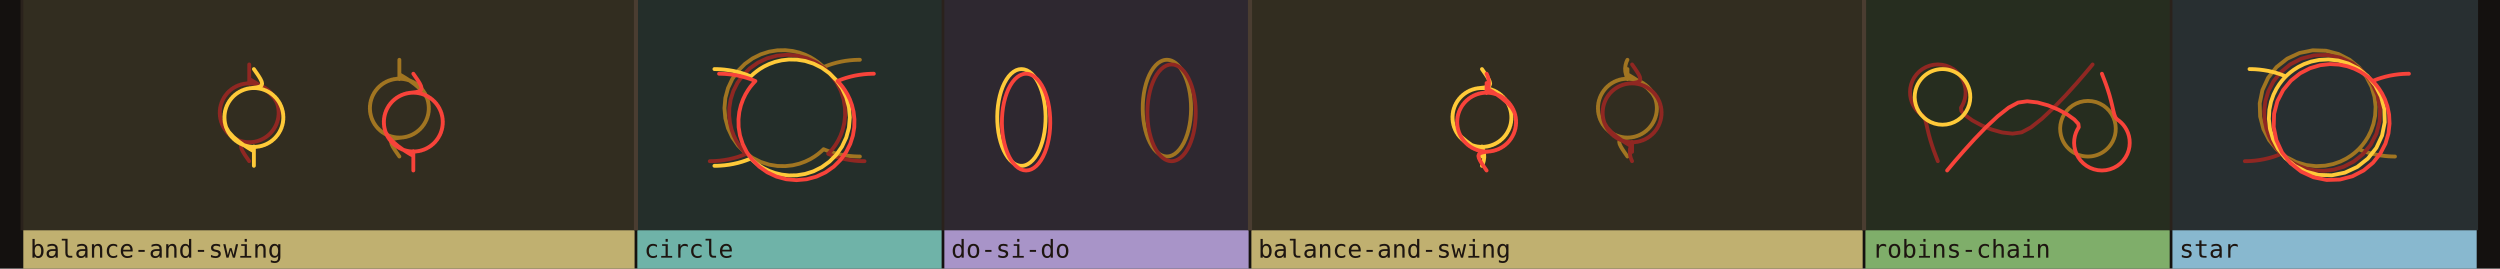
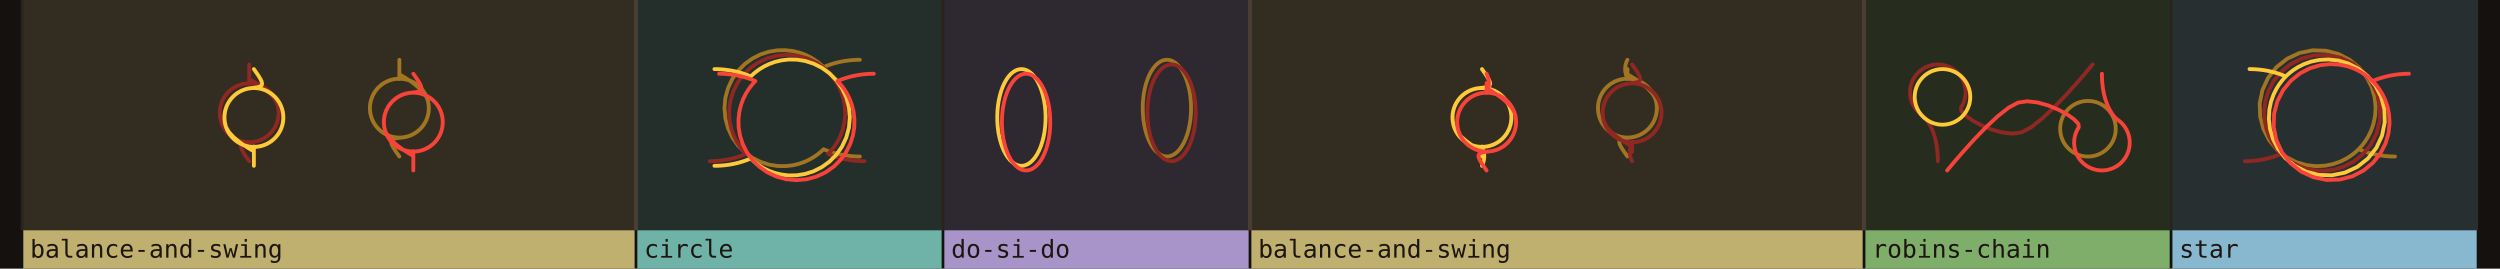
<svg xmlns="http://www.w3.org/2000/svg" viewBox="0 0 912 98" width="912" height="98" role="img">
  <rect width="912" height="98" fill="#14110f" />
  <svg x="8" y="0" width="224" height="84" viewBox="0 0 224 84">
    <rect width="224" height="84" fill="#c0b070" fill-opacity="0.18" />
    <path d="M137.69 21.81L137.69 22.12L137.69 22.92L137.69 24.01L137.69 25.22L137.69 26.33L137.69 27.19L137.69 27.91L137.69 28.48L137.69 28.81L137.69 28.87L137.69 28.87L137.69 28.87L137.69 28.87L137.69 28.84L137.69 28.52L137.69 27.95L137.69 27.25L137.69 26.48L137.69 25.8L137.69 25.33L137.69 25.2L137.69 25.2L137.69 25.2L137.69 25.2L137.69 25.2L137.69 25.2L137.69 25.2L137.69 25.2L137.69 25.5L137.69 26.15L137.69 26.81L137.69 27.1L137.96 27.26L138.7 27.69L139.88 28.4L141.42 29.4L143.24 30.72L145.15 32.34L146.83 34.16L147.86 35.93L148.3 37.66L148.45 39.64L148.23 41.65L147.64 43.58L146.69 45.36L145.43 46.94L143.89 48.25L142.14 49.26L140.23 49.92L138.23 50.21L136.21 50.12L134.25 49.66L132.4 48.84L130.74 47.68L129.33 46.24L128.21 44.56L127.42 42.7L126.99 40.73L126.94 38.71L127.27 36.71L127.97 34.82L129.01 33.08L130.35 31.57L131.95 30.34L133.75 29.43L135.7 28.87L137.71 28.69L139.72 28.88L141.66 29.44L143.46 30.36L145.05 31.6L146.39 33.12L147.42 34.85L148.11 36.75L148.43 38.75L148.38 40.77L147.94 42.74L147.15 44.6L146.02 46.28L144.6 47.71L142.94 48.86L141.09 49.67L139.12 50.13L137.1 50.21L135.1 49.91L133.19 49.24L131.44 48.23L129.91 46.91L128.66 45.33L127.72 43.54L127.13 41.6L126.92 39.6L127.08 37.58L127.62 35.63L128.51 33.82L129.72 32.2L131.22 30.84L132.94 29.79L134.83 29.07L136.82 28.72L138.84 28.75L140.82 29.15L142.69 29.92L144.38 31.02L145.84 32.42L147.01 34.06L147.85 35.9L148.34 37.86L148.45 39.88L148.18 41.88L147.54 43.8L146.55 45.56L145.26 47.11L143.69 48.39L141.92 49.36L140.06 49.96L138.3 50.21L136.76 50.4L135.6 50.69L134.91 51.13L134.69 51.76L134.86 52.58L135.32 53.55L135.95 54.57L136.6 55.54L137.17 56.36L137.55 56.9L137.69 57.1" fill="none" stroke="#a17521" stroke-width="1.4" stroke-linecap="round" stroke-linejoin="round" />
    <path d="M82.92 23.51L82.92 23.82L82.92 24.61L82.92 25.71L82.92 26.91L82.92 28.03L82.92 28.89L82.92 29.61L82.92 30.17L82.92 30.51L82.92 30.56L82.92 30.56L82.92 30.56L82.92 30.56L82.92 30.53L82.92 30.22L82.92 29.65L82.92 28.95L82.92 28.18L82.92 27.49L82.92 27.03L82.92 26.9L82.92 26.9L82.92 26.9L82.92 26.9L82.92 26.9L82.92 26.9L82.92 26.9L82.92 26.9L82.92 27.2L82.92 27.85L82.92 28.5L82.92 28.8L83.19 28.95L83.94 29.39L85.11 30.1L86.66 31.1L88.48 32.41L90.38 34.03L92.06 35.86L93.09 37.62L93.54 39.36L93.69 41.33L93.46 43.34L92.87 45.27L91.92 47.06L90.66 48.64L89.13 49.95L87.37 50.96L85.46 51.62L83.47 51.91L81.45 51.82L79.48 51.36L77.63 50.53L75.97 49.38L74.56 47.94L73.44 46.26L72.65 44.4L72.23 42.42L72.18 40.4L72.51 38.41L73.2 36.51L74.24 34.78L75.58 33.27L77.18 32.04L78.99 31.13L80.93 30.57L82.94 30.38L84.95 30.58L86.89 31.14L88.69 32.06L90.29 33.3L91.63 34.81L92.66 36.55L93.34 38.45L93.67 40.44L93.61 42.46L93.18 44.44L92.38 46.3L91.25 47.97L89.83 49.41L88.17 50.55L86.32 51.37L84.35 51.83L82.33 51.9L80.33 51.61L78.43 50.94L76.68 49.93L75.15 48.61L73.89 47.02L72.95 45.23L72.37 43.3L72.15 41.29L72.31 39.28L72.85 37.33L73.74 35.52L74.96 33.9L76.45 32.54L78.17 31.49L80.06 30.77L82.05 30.42L84.07 30.44L86.05 30.85L87.92 31.61L89.61 32.72L91.07 34.12L92.24 35.76L93.09 37.6L93.57 39.56L93.68 41.58L93.41 43.58L92.77 45.5L91.79 47.26L90.49 48.81L88.93 50.09L87.15 51.05L85.29 51.66L83.54 51.91L81.99 52.1L80.83 52.38L80.14 52.82L79.92 53.46L80.1 54.28L80.56 55.24L81.18 56.27L81.83 57.24L82.4 58.05L82.78 58.6L82.92 58.8" fill="none" stroke="#902722" stroke-width="1.4" stroke-linecap="round" stroke-linejoin="round" />
    <path d="M84.62 60.49L84.62 60.18L84.62 59.39L84.62 58.29L84.62 57.09L84.62 55.97L84.62 55.11L84.62 54.39L84.62 53.83L84.62 53.49L84.62 53.44L84.62 53.44L84.62 53.44L84.62 53.44L84.62 53.47L84.62 53.78L84.62 54.35L84.62 55.05L84.62 55.82L84.62 56.51L84.62 56.97L84.62 57.1L84.62 57.1L84.62 57.1L84.62 57.1L84.62 57.1L84.62 57.1L84.62 57.1L84.62 57.1L84.62 56.8L84.62 56.15L84.62 55.5L84.62 55.2L84.35 55.05L83.6 54.61L82.42 53.9L80.88 52.9L79.06 51.59L77.16 49.97L75.48 48.14L74.44 46.38L74 44.64L73.85 42.67L74.07 40.66L74.67 38.73L75.61 36.94L76.87 35.36L78.41 34.05L80.16 33.04L82.07 32.38L84.07 32.09L86.09 32.18L88.06 32.64L89.9 33.47L91.56 34.62L92.98 36.06L94.1 37.74L94.88 39.6L95.31 41.58L95.36 43.6L95.03 45.59L94.34 47.49L93.3 49.22L91.95 50.73L90.35 51.96L88.55 52.87L86.61 53.43L84.6 53.62L82.58 53.42L80.64 52.86L78.85 51.94L77.25 50.7L75.91 49.19L74.88 47.45L74.19 45.55L73.87 43.56L73.93 41.54L74.36 39.56L75.16 37.7L76.28 36.03L77.7 34.59L79.37 33.45L81.22 32.63L83.19 32.17L85.2 32.1L87.2 32.39L89.11 33.06L90.86 34.07L92.39 35.39L93.64 36.98L94.58 38.77L95.17 40.7L95.38 42.71L95.22 44.72L94.69 46.67L93.79 48.48L92.58 50.1L91.09 51.46L89.36 52.51L87.47 53.23L85.49 53.58L83.46 53.56L81.49 53.15L79.62 52.39L77.92 51.28L76.46 49.88L75.29 48.24L74.45 46.4L73.97 44.44L73.86 42.42L74.12 40.42L74.76 38.5L75.75 36.74L77.05 35.19L78.61 33.91L80.38 32.95L82.25 32.34L84 32.09L85.54 31.9L86.7 31.62L87.39 31.18L87.62 30.54L87.44 29.72L86.98 28.76L86.36 27.73L85.7 26.76L85.14 25.95L84.76 25.4L84.62 25.2" fill="none" stroke="#ffca39" stroke-width="1.4" stroke-linecap="round" stroke-linejoin="round" />
    <path d="M142.78 62.19L142.78 61.88L142.78 61.08L142.78 59.99L142.78 58.78L142.78 57.67L142.78 56.81L142.78 56.09L142.78 55.52L142.78 55.19L142.78 55.13L142.78 55.13L142.78 55.13L142.78 55.13L142.78 55.16L142.78 55.48L142.78 56.05L142.78 56.75L142.78 57.52L142.78 58.2L142.78 58.67L142.78 58.8L142.78 58.8L142.78 58.8L142.78 58.8L142.78 58.8L142.78 58.8L142.78 58.8L142.78 58.8L142.78 58.5L142.78 57.85L142.78 57.19L142.78 56.9L142.51 56.74L141.76 56.31L140.59 55.6L139.04 54.6L137.22 53.28L135.32 51.66L133.64 49.84L132.6 48.07L132.16 46.34L132.01 44.36L132.23 42.35L132.83 40.42L133.77 38.64L135.04 37.06L136.57 35.75L138.32 34.74L140.23 34.08L142.23 33.79L144.25 33.88L146.22 34.34L148.06 35.16L149.72 36.32L151.14 37.76L152.26 39.44L153.05 41.3L153.47 43.27L153.52 45.29L153.19 47.29L152.5 49.18L151.46 50.92L150.12 52.43L148.51 53.66L146.71 54.57L144.77 55.13L142.76 55.31L140.75 55.12L138.81 54.56L137.01 53.64L135.41 52.4L134.07 50.88L133.04 49.15L132.35 47.25L132.03 45.25L132.09 43.23L132.52 41.26L133.32 39.4L134.44 37.72L135.86 36.29L137.53 35.14L139.38 34.33L141.35 33.87L143.36 33.79L145.36 34.09L147.27 34.76L149.02 35.77L150.55 37.09L151.8 38.67L152.74 40.46L153.33 42.4L153.55 44.4L153.38 46.42L152.85 48.37L151.95 50.18L150.74 51.8L149.25 53.16L147.52 54.21L145.64 54.93L143.65 55.28L141.63 55.25L139.65 54.85L137.78 54.08L136.08 52.98L134.62 51.58L133.45 49.94L132.61 48.1L132.13 46.14L132.02 44.12L132.29 42.12L132.92 40.2L133.91 38.44L135.21 36.89L136.77 35.61L138.54 34.64L140.41 34.04L142.16 33.79L143.7 33.6L144.86 33.31L145.55 32.87L145.78 32.24L145.6 31.42L145.14 30.45L144.52 29.43L143.86 28.46L143.3 27.64L142.92 27.1L142.78 26.9" fill="none" stroke="#f8433a" stroke-width="1.4" stroke-linecap="round" stroke-linejoin="round" />
  </svg>
  <path d="M8 0L8 84" stroke="#2a221c" stroke-width="1" fill="none" />
  <svg x="8" y="84" width="224" height="14" viewBox="0 0 224 14">
    <rect x="0.5" width="223" height="14" fill="#c0b070" />
    <text x="3" y="10" fill="#1d1510" font-size="9" font-family="ui-monospace, Menlo, monospace">balance-and-swing</text>
  </svg>
  <svg x="232" y="0" width="112" height="84" viewBox="0 0 112 84">
    <rect width="112" height="84" fill="#6fb3a8" fill-opacity="0.18" />
    <path d="M81.69 57.1L81.41 57.1L80.63 57.08L79.47 57.03L78.04 56.91L76.43 56.7L74.77 56.41L73.13 56.03L71.63 55.61L70.33 55.18L69.32 54.8L68.66 54.53L68.43 54.43L68.3 54.56L67.91 54.93L67.25 55.51L66.33 56.27L65.11 57.13L63.59 58.05L61.76 58.93L59.62 59.71L57.18 60.3L54.49 60.6L51.6 60.55L48.58 60.06L45.52 59.08L42.53 57.59L39.72 55.57L37.22 53.05L35.14 50.09L33.58 46.76L32.61 43.17L32.28 39.45L32.61 35.74L33.58 32.15L35.14 28.82L37.22 25.86L39.72 23.34L42.53 21.32L45.52 19.83L48.58 18.85L51.6 18.36L54.49 18.31L57.18 18.61L59.62 19.2L61.76 19.98L63.59 20.86L65.11 21.78L66.33 22.64L67.25 23.39L67.91 23.98L68.3 24.35L68.43 24.48L68.66 24.38L69.32 24.11L70.33 23.73L71.63 23.3L73.13 22.88L74.77 22.5L76.43 22.2L78.04 22L79.47 21.88L80.63 21.83L81.41 21.81L81.69 21.81" fill="none" stroke="#a17521" stroke-width="1.4" stroke-linecap="round" stroke-linejoin="round" />
    <path d="M26.92 58.8L27.2 58.79L27.97 58.78L29.13 58.73L30.57 58.61L32.17 58.4L33.84 58.11L35.47 57.73L36.98 57.31L38.27 56.87L39.28 56.49L39.94 56.22L40.18 56.12L40.05 55.99L39.68 55.6L39.09 54.95L38.34 54.02L37.47 52.81L36.56 51.29L35.67 49.45L34.89 47.31L34.31 44.88L34 42.19L34.06 39.3L34.55 36.27L35.52 33.21L37.02 30.22L39.03 27.42L41.55 24.92L44.52 22.84L47.85 21.28L51.43 20.31L55.15 19.98L58.87 20.31L62.46 21.28L65.79 22.84L68.75 24.92L71.27 27.42L73.29 30.22L74.78 33.21L75.76 36.27L76.24 39.3L76.3 42.19L75.99 44.88L75.41 47.31L74.63 49.45L73.74 51.29L72.83 52.81L71.96 54.02L71.21 54.95L70.63 55.6L70.25 55.99L70.12 56.12L70.36 56.22L71.02 56.49L72.03 56.87L73.33 57.31L74.83 57.73L76.46 58.11L78.13 58.4L79.74 58.61L81.17 58.73L82.33 58.78L83.1 58.79L83.38 58.8" fill="none" stroke="#902722" stroke-width="1.4" stroke-linecap="round" stroke-linejoin="round" />
    <path d="M28.62 25.2L28.9 25.21L29.67 25.22L30.83 25.27L32.26 25.39L33.87 25.6L35.54 25.89L37.17 26.27L38.67 26.69L39.97 27.13L40.98 27.51L41.64 27.78L41.88 27.88L42.01 27.75L42.4 27.37L43.05 26.79L43.98 26.04L45.19 25.17L46.71 24.26L48.55 23.37L50.69 22.59L53.12 22.01L55.81 21.7L58.7 21.76L61.73 22.24L64.79 23.22L67.78 24.71L70.58 26.73L73.08 29.25L75.16 32.21L76.72 35.54L77.69 39.13L78.02 42.85L77.69 46.57L76.72 50.15L75.16 53.48L73.08 56.45L70.58 58.97L67.78 60.98L64.79 62.48L61.73 63.45L58.7 63.94L55.81 64L53.12 63.69L50.69 63.11L48.55 62.33L46.71 61.44L45.19 60.53L43.98 59.66L43.05 58.91L42.4 58.32L42.01 57.95L41.88 57.82L41.64 57.92L40.98 58.19L39.97 58.57L38.67 59L37.17 59.43L35.54 59.8L33.87 60.1L32.26 60.3L30.83 60.42L29.67 60.48L28.9 60.49L28.62 60.49" fill="none" stroke="#ffca39" stroke-width="1.4" stroke-linecap="round" stroke-linejoin="round" />
    <path d="M86.78 26.9L86.5 26.9L85.72 26.92L84.57 26.97L83.13 27.09L81.53 27.3L79.86 27.59L78.23 27.97L76.72 28.39L75.42 28.82L74.41 29.2L73.75 29.47L73.52 29.57L73.65 29.7L74.02 30.09L74.61 30.75L75.36 31.67L76.22 32.89L77.14 34.41L78.02 36.24L78.8 38.38L79.39 40.82L79.69 43.51L79.64 46.4L79.15 49.42L78.17 52.48L76.68 55.47L74.66 58.28L72.14 60.78L69.18 62.86L65.85 64.42L62.26 65.39L58.55 65.72L54.83 65.39L51.24 64.42L47.91 62.86L44.95 60.78L42.43 58.28L40.41 55.47L38.92 52.48L37.94 49.42L37.45 46.4L37.4 43.51L37.7 40.82L38.29 38.38L39.07 36.24L39.95 34.41L40.87 32.89L41.73 31.67L42.49 30.75L43.07 30.09L43.44 29.7L43.57 29.57L43.34 29.47L42.68 29.2L41.67 28.82L40.37 28.39L38.87 27.97L37.23 27.59L35.57 27.3L33.96 27.09L32.53 26.97L31.37 26.92L30.59 26.9L30.31 26.9" fill="none" stroke="#f8433a" stroke-width="1.4" stroke-linecap="round" stroke-linejoin="round" />
  </svg>
  <path d="M232 0L232 84" stroke="#2a221c" stroke-width="1" fill="none" />
  <svg x="232" y="84" width="112" height="14" viewBox="0 0 112 14">
    <rect x="0.5" width="111" height="14" fill="#6fb3a8" />
    <text x="3" y="10" fill="#1d1510" font-size="9" font-family="ui-monospace, Menlo, monospace">circle</text>
  </svg>
  <svg x="344" y="0" width="112" height="84" viewBox="0 0 112 84">
    <rect width="112" height="84" fill="#a894c8" fill-opacity="0.18" />
    <path d="M81.69 21.81L81.75 21.81L81.96 21.82L82.3 21.85L82.77 21.94L83.37 22.13L84.1 22.48L84.93 23.04L85.81 23.86L86.65 24.87L87.42 26.05L88.13 27.4L88.75 28.89L89.29 30.52L89.74 32.25L90.09 34.08L90.33 35.96L90.47 37.89L90.51 39.84L90.43 41.79L90.25 43.71L89.96 45.57L89.57 47.36L89.09 49.05L88.51 50.63L87.86 52.07L87.12 53.35L86.32 54.47L85.46 55.4L84.56 56.14L83.62 56.67L82.66 56.99L81.69 57.1L80.71 56.99L79.75 56.67L78.81 56.14L77.91 55.4L77.05 54.47L76.25 53.35L75.52 52.07L74.86 50.63L74.28 49.05L73.8 47.36L73.41 45.57L73.12 43.71L72.94 41.79L72.87 39.84L72.9 37.89L73.04 35.96L73.28 34.08L73.63 32.25L74.08 30.52L74.62 28.89L75.24 27.4L75.95 26.05L76.72 24.87L77.56 23.86L78.44 23.04L79.28 22.48L80 22.13L80.6 21.94L81.08 21.85L81.42 21.82L81.62 21.81L81.69 21.81" fill="none" stroke="#a17521" stroke-width="1.4" stroke-linecap="round" stroke-linejoin="round" />
    <path d="M83.38 58.8L83.32 58.8L83.11 58.79L82.77 58.75L82.3 58.66L81.7 58.47L80.97 58.13L80.14 57.56L79.26 56.75L78.42 55.74L77.65 54.56L76.94 53.21L76.32 51.71L75.78 50.09L75.33 48.35L74.98 46.53L74.74 44.64L74.6 42.71L74.56 40.76L74.64 38.82L74.82 36.9L75.11 35.04L75.5 33.25L75.98 31.55L76.56 29.98L77.21 28.54L77.95 27.25L78.75 26.14L79.61 25.21L80.51 24.47L81.45 23.94L82.41 23.61L83.38 23.51L84.36 23.61L85.32 23.94L86.26 24.47L87.16 25.21L88.02 26.14L88.82 27.25L89.55 28.54L90.21 29.98L90.79 31.55L91.27 33.25L91.66 35.04L91.95 36.9L92.13 38.82L92.2 40.76L92.17 42.71L92.03 44.64L91.79 46.53L91.44 48.35L90.99 50.09L90.45 51.71L89.83 53.21L89.12 54.56L88.35 55.74L87.51 56.75L86.63 57.56L85.79 58.13L85.07 58.47L84.46 58.66L83.99 58.75L83.65 58.79L83.45 58.8L83.38 58.8" fill="none" stroke="#902722" stroke-width="1.4" stroke-linecap="round" stroke-linejoin="round" />
    <path d="M28.62 60.49L28.55 60.49L28.35 60.49L28.01 60.45L27.54 60.36L26.93 60.17L26.21 59.82L25.37 59.26L24.49 58.44L23.65 57.44L22.88 56.25L22.17 54.9L21.55 53.41L21.01 51.78L20.56 50.05L20.21 48.23L19.97 46.34L19.83 44.41L19.8 42.46L19.87 40.51L20.05 38.6L20.34 36.73L20.73 34.94L21.21 33.25L21.79 31.67L22.45 30.23L23.18 28.95L23.98 27.83L24.84 26.9L25.74 26.17L26.68 25.63L27.64 25.31L28.62 25.2L29.59 25.31L30.55 25.63L31.49 26.17L32.39 26.9L33.25 27.83L34.05 28.95L34.79 30.23L35.44 31.67L36.02 33.25L36.5 34.94L36.89 36.73L37.18 38.6L37.36 40.51L37.44 42.46L37.4 44.41L37.26 46.34L37.02 48.23L36.67 50.05L36.22 51.78L35.68 53.41L35.06 54.9L34.35 56.25L33.58 57.44L32.74 58.44L31.86 59.26L31.03 59.82L30.3 60.17L29.7 60.36L29.23 60.45L28.89 60.49L28.68 60.49L28.62 60.49" fill="none" stroke="#ffca39" stroke-width="1.4" stroke-linecap="round" stroke-linejoin="round" />
    <path d="M30.31 26.9L30.38 26.9L30.58 26.91L30.92 26.94L31.4 27.03L32 27.23L32.72 27.57L33.56 28.14L34.44 28.95L35.28 29.96L36.05 31.14L36.76 32.49L37.38 33.99L37.92 35.61L38.37 37.35L38.72 39.17L38.96 41.06L39.1 42.99L39.13 44.94L39.06 46.88L38.88 48.8L38.59 50.66L38.2 52.45L37.72 54.14L37.14 55.72L36.48 57.16L35.75 58.44L34.95 59.56L34.09 60.49L33.19 61.23L32.25 61.76L31.29 62.08L30.31 62.19L29.34 62.08L28.38 61.76L27.44 61.23L26.54 60.49L25.68 59.56L24.88 58.44L24.14 57.16L23.49 55.72L22.91 54.14L22.43 52.45L22.04 50.66L21.75 48.8L21.57 46.88L21.49 44.94L21.53 42.99L21.67 41.06L21.91 39.17L22.26 37.35L22.71 35.61L23.25 33.99L23.87 32.49L24.58 31.14L25.35 29.96L26.19 28.95L27.07 28.14L27.9 27.57L28.63 27.23L29.23 27.03L29.7 26.94L30.04 26.91L30.25 26.9L30.31 26.9" fill="none" stroke="#f8433a" stroke-width="1.4" stroke-linecap="round" stroke-linejoin="round" />
  </svg>
  <path d="M344 0L344 84" stroke="#2a221c" stroke-width="1" fill="none" />
  <svg x="344" y="84" width="112" height="14" viewBox="0 0 112 14">
    <rect x="0.5" width="111" height="14" fill="#a894c8" />
    <text x="3" y="10" fill="#1d1510" font-size="9" font-family="ui-monospace, Menlo, monospace">do-si-do</text>
  </svg>
  <svg x="456" y="0" width="224" height="84" viewBox="0 0 224 84">
    <rect width="224" height="84" fill="#c0b070" fill-opacity="0.18" />
    <path d="M137.69 21.81L137.56 22.05L137.28 22.72L137 23.73L136.85 24.94L136.91 26.14L137.13 27.1L137.37 27.88L137.55 28.47L137.67 28.81L137.69 28.87L137.69 28.87L137.69 28.87L137.69 28.87L137.69 28.84L137.69 28.52L137.69 27.95L137.69 27.25L137.69 26.48L137.69 25.8L137.69 25.33L137.69 25.2L137.69 25.2L137.69 25.2L137.69 25.2L137.69 25.2L137.69 25.2L137.69 25.2L137.69 25.2L137.69 25.5L137.69 26.15L137.69 26.81L137.69 27.1L137.96 27.26L138.7 27.69L139.88 28.4L141.42 29.4L143.24 30.72L145.15 32.34L146.83 34.16L147.86 35.93L148.3 37.66L148.45 39.64L148.23 41.65L147.64 43.58L146.69 45.36L145.43 46.94L143.89 48.25L142.14 49.26L140.23 49.92L138.23 50.21L136.21 50.12L134.25 49.66L132.4 48.84L130.74 47.68L129.33 46.24L128.21 44.56L127.42 42.7L126.99 40.73L126.94 38.71L127.27 36.71L127.97 34.82L129.01 33.08L130.35 31.57L131.95 30.34L133.75 29.43L135.7 28.87L137.71 28.69L139.72 28.88L141.66 29.44L143.46 30.36L145.05 31.6L146.39 33.12L147.42 34.85L148.11 36.75L148.43 38.75L148.38 40.77L147.94 42.74L147.15 44.6L146.02 46.28L144.6 47.71L142.94 48.86L141.09 49.67L139.12 50.13L137.1 50.21L135.1 49.91L133.19 49.24L131.44 48.23L129.91 46.91L128.66 45.33L127.72 43.54L127.13 41.6L126.92 39.6L127.08 37.58L127.62 35.63L128.51 33.82L129.72 32.2L131.22 30.84L132.94 29.79L134.83 29.07L136.82 28.72L138.84 28.75L140.82 29.15L142.69 29.92L144.38 31.02L145.84 32.42L147.01 34.06L147.85 35.9L148.34 37.86L148.45 39.88L148.18 41.88L147.54 43.8L146.55 45.56L145.26 47.11L143.69 48.39L141.92 49.36L140.06 49.96L138.3 50.21L136.76 50.4L135.6 50.69L134.91 51.13L134.69 51.76L134.86 52.58L135.32 53.55L135.95 54.57L136.6 55.54L137.17 56.36L137.55 56.9L137.69 57.1" fill="none" stroke="#a17521" stroke-width="1.4" stroke-linecap="round" stroke-linejoin="round" />
    <path d="M139.38 58.8L139.26 58.55L138.98 57.88L138.7 56.87L138.55 55.66L138.6 54.46L138.83 53.5L139.06 52.72L139.25 52.14L139.36 51.8L139.38 51.74L139.38 51.74L139.38 51.74L139.38 51.74L139.38 51.77L139.38 52.09L139.38 52.65L139.38 53.36L139.38 54.13L139.38 54.81L139.38 55.27L139.38 55.4L139.38 55.4L139.38 55.4L139.38 55.4L139.38 55.4L139.38 55.4L139.38 55.4L139.38 55.4L139.38 55.11L139.38 54.45L139.38 53.8L139.38 53.5L139.11 53.35L138.37 52.91L137.19 52.2L135.65 51.2L133.83 49.89L131.92 48.27L130.24 46.45L129.21 44.68L128.76 42.95L128.62 40.97L128.84 38.96L129.43 37.03L130.38 35.24L131.64 33.67L133.18 32.35L134.93 31.35L136.84 30.69L138.84 30.4L140.86 30.48L142.82 30.95L144.67 31.77L146.33 32.92L147.74 34.36L148.86 36.04L149.65 37.91L150.08 39.88L150.13 41.9L149.8 43.89L149.1 45.79L148.06 47.52L146.72 49.03L145.12 50.27L143.32 51.18L141.37 51.73L139.36 51.92L137.35 51.73L135.41 51.16L133.61 50.24L132.01 49.01L130.68 47.49L129.65 45.75L128.96 43.85L128.64 41.86L128.69 39.84L129.13 37.87L129.92 36.01L131.05 34.33L132.47 32.89L134.13 31.75L135.98 30.93L137.95 30.48L139.97 30.4L141.97 30.7L143.88 31.36L145.63 32.38L147.15 33.7L148.41 35.28L149.35 37.07L149.94 39L150.15 41.01L149.99 43.02L149.45 44.97L148.56 46.79L147.35 48.4L145.85 49.76L144.13 50.82L142.24 51.53L140.25 51.89L138.23 51.86L136.25 51.46L134.38 50.69L132.69 49.59L131.23 48.19L130.06 46.54L129.22 44.7L128.73 42.74L128.62 40.73L128.89 38.72L129.53 36.81L130.51 35.04L131.81 33.49L133.38 32.21L135.15 31.25L137.01 30.65L138.77 30.39L140.31 30.2L141.47 29.92L142.16 29.48L142.38 28.85L142.21 28.02L141.75 27.06L141.12 26.04L140.47 25.06L139.9 24.25L139.52 23.71L139.38 23.51" fill="none" stroke="#902722" stroke-width="1.4" stroke-linecap="round" stroke-linejoin="round" />
    <path d="M84.62 60.49L84.74 60.25L85.02 59.58L85.3 58.57L85.45 57.36L85.4 56.16L85.17 55.2L84.94 54.42L84.75 53.83L84.64 53.5L84.62 53.44L84.62 53.44L84.62 53.44L84.62 53.44L84.62 53.47L84.62 53.78L84.62 54.35L84.62 55.05L84.62 55.82L84.62 56.51L84.62 56.97L84.62 57.1L84.62 57.1L84.62 57.1L84.62 57.1L84.62 57.1L84.62 57.1L84.62 57.1L84.62 57.1L84.62 56.8L84.62 56.15L84.62 55.5L84.62 55.2L84.35 55.05L83.6 54.61L82.42 53.9L80.88 52.9L79.06 51.59L77.16 49.97L75.48 48.14L74.44 46.38L74 44.64L73.85 42.67L74.07 40.66L74.67 38.73L75.61 36.94L76.87 35.36L78.41 34.05L80.16 33.04L82.07 32.38L84.07 32.09L86.09 32.18L88.06 32.64L89.9 33.47L91.56 34.62L92.98 36.06L94.1 37.74L94.88 39.6L95.31 41.58L95.36 43.6L95.03 45.59L94.34 47.49L93.3 49.22L91.95 50.73L90.35 51.96L88.55 52.87L86.61 53.43L84.6 53.62L82.58 53.42L80.64 52.86L78.85 51.94L77.25 50.7L75.91 49.19L74.88 47.45L74.19 45.55L73.87 43.56L73.93 41.54L74.36 39.56L75.16 37.7L76.28 36.03L77.7 34.59L79.37 33.45L81.22 32.63L83.19 32.17L85.2 32.1L87.2 32.39L89.11 33.06L90.86 34.07L92.39 35.39L93.64 36.98L94.58 38.77L95.17 40.7L95.38 42.71L95.22 44.72L94.69 46.67L93.79 48.48L92.58 50.1L91.09 51.46L89.36 52.51L87.47 53.23L85.49 53.58L83.46 53.56L81.49 53.15L79.62 52.39L77.92 51.28L76.46 49.88L75.29 48.24L74.45 46.4L73.97 44.44L73.86 42.42L74.12 40.42L74.76 38.5L75.75 36.74L77.05 35.19L78.61 33.91L80.38 32.95L82.25 32.34L84 32.09L85.54 31.9L86.7 31.62L87.39 31.18L87.62 30.54L87.44 29.72L86.98 28.76L86.36 27.73L85.7 26.76L85.14 25.95L84.76 25.4L84.62 25.2" fill="none" stroke="#ffca39" stroke-width="1.4" stroke-linecap="round" stroke-linejoin="round" />
    <path d="M86.31 26.9L86.44 27.14L86.72 27.81L87 28.82L87.15 30.03L87.09 31.23L86.87 32.19L86.63 32.97L86.45 33.56L86.33 33.9L86.31 33.96L86.31 33.96L86.31 33.96L86.31 33.96L86.31 33.93L86.31 33.61L86.31 33.04L86.31 32.34L86.31 31.57L86.31 30.89L86.31 30.42L86.31 30.29L86.31 30.29L86.31 30.29L86.31 30.29L86.31 30.29L86.31 30.29L86.31 30.29L86.31 30.29L86.31 30.59L86.31 31.24L86.31 31.9L86.31 32.19L86.58 32.35L87.33 32.78L88.51 33.49L90.05 34.49L91.87 35.81L93.77 37.43L95.45 39.25L96.49 41.02L96.93 42.75L97.08 44.73L96.86 46.74L96.26 48.67L95.32 50.45L94.06 52.03L92.52 53.35L90.77 54.35L88.86 55.01L86.86 55.3L84.84 55.21L82.87 54.75L81.03 53.93L79.37 52.78L77.95 51.33L76.83 49.65L76.05 47.79L75.62 45.82L75.57 43.8L75.9 41.8L76.6 39.91L77.63 38.17L78.98 36.66L80.58 35.43L82.38 34.52L84.32 33.96L86.33 33.78L88.35 33.97L90.29 34.54L92.09 35.45L93.68 36.69L95.02 38.21L96.05 39.94L96.74 41.84L97.06 43.84L97 45.86L96.57 47.83L95.77 49.69L94.65 51.37L93.23 52.8L91.56 53.95L89.71 54.76L87.75 55.22L85.73 55.3L83.73 55L81.82 54.33L80.07 53.32L78.54 52L77.29 50.42L76.35 48.63L75.76 46.7L75.55 44.69L75.71 42.67L76.25 40.72L77.14 38.91L78.35 37.3L79.84 35.94L81.57 34.88L83.46 34.16L85.45 33.81L87.47 33.84L89.45 34.24L91.32 35.01L93.01 36.11L94.47 37.51L95.64 39.16L96.48 40.99L96.96 42.95L97.07 44.97L96.81 46.97L96.17 48.89L95.18 50.65L93.89 52.2L92.32 53.48L90.55 54.45L88.68 55.05L86.93 55.3L85.39 55.49L84.23 55.78L83.54 56.22L83.31 56.85L83.49 57.67L83.95 58.64L84.57 59.66L85.23 60.63L85.79 61.45L86.17 61.99L86.31 62.19" fill="none" stroke="#f8433a" stroke-width="1.4" stroke-linecap="round" stroke-linejoin="round" />
  </svg>
  <path d="M456 0L456 84" stroke="#2a221c" stroke-width="1" fill="none" />
  <svg x="456" y="84" width="224" height="14" viewBox="0 0 224 14">
    <rect x="0.5" width="223" height="14" fill="#c0b070" />
    <text x="3" y="10" fill="#1d1510" font-size="9" font-family="ui-monospace, Menlo, monospace">balance-and-swing</text>
  </svg>
  <svg x="680" y="0" width="112" height="84" viewBox="0 0 112 84">
    <rect width="112" height="84" fill="#7fae6a" fill-opacity="0.18" />
    <path d="M81.69 57.1L81.73 57.1L81.87 57.1L82.09 57.09L82.4 57.07L82.79 57.04L83.26 56.98L83.79 56.88L84.39 56.73L85.05 56.53L85.75 56.25L86.49 55.89L87.25 55.44L88.01 54.89L88.75 54.23L89.46 53.47L90.12 52.59L90.7 51.61L91.18 50.52L91.55 49.35L91.77 48.1L91.83 46.8L91.72 45.48L91.44 44.15L90.96 42.84L90.3 41.6L89.46 40.44L88.45 39.4L87.3 38.5L86.01 37.78L84.63 37.24L83.17 36.92L81.69 36.81L80.2 36.92L78.74 37.24L77.36 37.78L76.08 38.5L74.92 39.4L73.91 40.44L73.07 41.6L72.41 42.84L71.94 44.15L71.65 45.48L71.54 46.8L71.61 48.1L71.83 49.35L72.19 50.52L72.67 51.61L73.25 52.59L73.91 53.47L74.62 54.23L75.37 54.89L76.13 55.44L76.88 55.89L77.62 56.25L78.32 56.53L78.98 56.73L79.58 56.88L80.12 56.98L80.58 57.04L80.97 57.07L81.28 57.09L81.5 57.1L81.64 57.1L81.69 57.1" fill="none" stroke="#a17521" stroke-width="1.4" stroke-linecap="round" stroke-linejoin="round" />
-     <path d="M83.38 23.51L82.6 24.46L80.46 27.01L77.3 30.65L73.44 34.9L69.2 39.28L64.91 43.3L60.9 46.46L57.49 48.28L54.18 48.75L50.42 48.33L46.53 47.24L42.8 45.7L39.52 43.92L36.99 42.11L35.5 40.5L35.36 39.29L35.94 38.3L36.42 37.22L36.78 36.05L37 34.8L37.06 33.5L36.96 32.18L36.67 30.84L36.2 29.54L35.54 28.29L34.7 27.14L33.69 26.09L32.53 25.2L31.25 24.48L29.86 23.94L28.41 23.62L26.92 23.51L25.43 23.62L23.98 23.94L22.59 24.48L21.31 25.2L20.15 26.09L19.14 27.14L18.3 28.29L17.64 29.54L17.17 30.84L16.88 32.18L16.78 33.5L16.84 34.8L17.06 36.05L17.42 37.22L17.9 38.3L18.48 39.29L19.14 40.17L19.85 40.93L20.6 41.59L21.36 42.14L21.98 42.85L22.41 43.97L22.78 45.44L23.18 47.18L23.64 49.1L24.19 51.08L24.8 53.04L25.42 54.86L26.01 56.43L26.49 57.68L26.81 58.5L26.92 58.8" fill="none" stroke="#902722" stroke-width="1.4" stroke-linecap="round" stroke-linejoin="round" />
+     <path d="M83.38 23.51L82.6 24.46L80.46 27.01L77.3 30.65L73.44 34.9L69.2 39.28L64.91 43.3L60.9 46.46L57.49 48.28L54.18 48.75L50.42 48.33L46.53 47.24L42.8 45.7L39.52 43.92L36.99 42.11L35.5 40.5L35.36 39.29L35.94 38.3L36.42 37.22L36.78 36.05L37 34.8L37.06 33.5L36.96 32.18L36.67 30.84L36.2 29.54L35.54 28.29L34.7 27.14L33.69 26.09L32.53 25.2L31.25 24.48L29.86 23.94L28.41 23.62L26.92 23.51L25.43 23.62L23.98 23.94L22.59 24.48L21.31 25.2L20.15 26.09L19.14 27.14L18.3 28.29L17.64 29.54L17.17 30.84L16.88 32.18L16.78 33.5L16.84 34.8L17.06 36.05L17.42 37.22L17.9 38.3L18.48 39.29L19.14 40.17L19.85 40.93L20.6 41.59L21.36 42.14L22.21 42.91L23.16 44.12L24.08 45.66L24.92 47.41L25.61 49.3L26.13 51.24L26.5 53.13L26.73 54.9L26.86 56.45L26.91 57.69L26.92 58.5L26.92 58.8" fill="none" stroke="#902722" stroke-width="1.4" stroke-linecap="round" stroke-linejoin="round" />
    <path d="M28.62 25.2L28.57 25.2L28.43 25.21L28.21 25.21L27.9 25.23L27.51 25.26L27.05 25.33L26.51 25.42L25.91 25.57L25.25 25.78L24.55 26.05L23.81 26.41L23.06 26.86L22.3 27.41L21.55 28.07L20.84 28.84L20.18 29.71L19.6 30.7L19.12 31.78L18.76 32.95L18.54 34.2L18.47 35.5L18.58 36.83L18.87 38.16L19.34 39.46L20 40.71L20.84 41.87L21.85 42.91L23.01 43.8L24.29 44.53L25.68 45.06L27.13 45.39L28.62 45.5L30.1 45.39L31.56 45.06L32.94 44.53L34.23 43.8L35.39 42.91L36.39 41.87L37.23 40.71L37.89 39.46L38.37 38.16L38.65 36.83L38.76 35.5L38.7 34.2L38.48 32.95L38.11 31.78L37.63 30.7L37.05 29.71L36.4 28.84L35.68 28.07L34.94 27.41L34.18 26.86L33.42 26.41L32.68 26.05L31.98 25.78L31.32 25.57L30.72 25.42L30.19 25.33L29.72 25.26L29.33 25.23L29.02 25.21L28.8 25.21L28.66 25.2L28.62 25.2" fill="none" stroke="#ffca39" stroke-width="1.4" stroke-linecap="round" stroke-linejoin="round" />
-     <path d="M30.31 62.19L31.1 61.23L33.23 58.69L36.4 55.05L40.26 50.79L44.49 46.41L48.78 42.4L52.79 39.24L56.2 37.42L59.52 36.95L63.27 37.37L67.16 38.45L70.9 40L74.18 41.78L76.71 43.59L78.2 45.2L78.34 46.41L77.76 47.39L77.28 48.48L76.92 49.65L76.7 50.9L76.63 52.19L76.74 53.52L77.03 54.85L77.5 56.16L78.16 57.4L79 58.56L80.01 59.6L81.17 60.5L82.45 61.22L83.84 61.75L85.29 62.08L86.78 62.19L88.27 62.08L89.72 61.75L91.1 61.22L92.39 60.5L93.55 59.6L94.55 58.56L95.39 57.4L96.05 56.16L96.53 54.85L96.82 53.52L96.92 52.19L96.86 50.9L96.64 49.65L96.28 48.48L95.79 47.39L95.21 46.41L94.56 45.53L93.84 44.76L93.1 44.11L92.34 43.56L91.72 42.85L91.29 41.73L90.92 40.26L90.52 38.52L90.05 36.6L89.51 34.61L88.9 32.66L88.28 30.84L87.69 29.26L87.21 28.02L86.89 27.2L86.78 26.9" fill="none" stroke="#f8433a" stroke-width="1.4" stroke-linecap="round" stroke-linejoin="round" />
+     <path d="M30.31 62.19L31.1 61.23L33.23 58.69L36.4 55.05L40.26 50.79L44.49 46.41L48.78 42.4L52.79 39.24L56.2 37.42L59.52 36.95L63.27 37.37L67.16 38.45L70.9 40L74.18 41.78L76.71 43.59L78.2 45.2L78.34 46.41L77.76 47.39L77.28 48.48L76.92 49.65L76.7 50.9L76.63 52.19L76.74 53.52L77.03 54.85L77.5 56.16L78.16 57.4L79 58.56L80.01 59.6L81.17 60.5L82.45 61.22L83.84 61.75L85.29 62.08L86.78 62.19L88.27 62.08L89.72 61.75L91.1 61.22L92.39 60.5L93.55 59.6L94.55 58.56L95.39 57.4L96.05 56.16L96.53 54.85L96.82 53.52L96.92 52.19L96.86 50.9L96.64 49.65L96.28 48.48L95.79 47.39L95.21 46.41L94.56 45.53L93.84 44.76L93.1 44.11L92.34 43.56L91.48 42.79L90.54 41.57L89.61 40.04L88.78 38.28L88.09 36.4L87.56 34.46L87.19 32.57L86.96 30.8L86.84 29.25L86.79 28.01L86.78 27.2L86.78 26.9" fill="none" stroke="#f8433a" stroke-width="1.4" stroke-linecap="round" stroke-linejoin="round" />
  </svg>
  <path d="M680 0L680 84" stroke="#2a221c" stroke-width="1" fill="none" />
  <svg x="680" y="84" width="112" height="14" viewBox="0 0 112 14">
    <rect x="0.5" width="111" height="14" fill="#7fae6a" />
    <text x="3" y="10" fill="#1d1510" font-size="9" font-family="ui-monospace, Menlo, monospace">robins-chain</text>
  </svg>
  <svg x="792" y="0" width="112" height="84" viewBox="0 0 112 84">
    <rect width="112" height="84" fill="#88b8cf" fill-opacity="0.18" />
    <path d="M81.69 57.1L81.41 57.1L80.63 57.08L79.47 57.03L78.04 56.91L76.43 56.7L74.77 56.41L73.13 56.03L71.63 55.61L70.33 55.18L69.32 54.8L68.66 54.53L68.43 54.43L68.6 54.25L69.09 53.73L69.86 52.85L70.82 51.57L71.88 49.89L72.93 47.77L73.83 45.21L74.44 42.24L74.62 38.91L74.22 35.32L73.13 31.63L71.26 28L68.59 24.65L65.16 21.81L61.07 19.7L56.5 18.5L51.68 18.35L46.88 19.33L42.39 21.4L38.48 24.48L35.4 28.39L33.33 32.88L32.35 37.68L32.5 42.5L33.7 47.07L35.81 51.16L38.65 54.59L42 57.26L45.63 59.13L49.32 60.22L52.91 60.62L56.24 60.44L59.21 59.83L61.77 58.93L63.89 57.88L65.57 56.82L66.85 55.86L67.73 55.09L68.25 54.6L68.43 54.43L68.66 54.53L69.32 54.8L70.33 55.18L71.63 55.61L73.13 56.03L74.77 56.41L76.43 56.7L78.04 56.91L79.47 57.03L80.63 57.08L81.41 57.1L81.69 57.1" fill="none" stroke="#a17521" stroke-width="1.4" stroke-linecap="round" stroke-linejoin="round" />
    <path d="M26.92 58.8L27.2 58.79L27.97 58.78L29.13 58.73L30.57 58.61L32.17 58.4L33.84 58.11L35.47 57.73L36.98 57.31L38.27 56.87L39.28 56.49L39.94 56.22L40.18 56.12L40.35 56.3L40.88 56.79L41.76 57.55L43.03 58.51L44.71 59.57L46.83 60.62L49.39 61.53L52.37 62.14L55.7 62.32L59.28 61.92L62.98 60.82L66.61 58.96L69.96 56.29L72.79 52.86L74.91 48.77L76.1 44.2L76.25 39.38L75.28 34.58L73.2 30.08L70.12 26.18L66.22 23.1L61.73 21.02L56.92 20.05L52.1 20.2L47.53 21.4L43.44 23.51L40.01 26.35L37.35 29.69L35.48 33.32L34.38 37.02L33.98 40.61L34.16 43.94L34.78 46.91L35.68 49.47L36.73 51.59L37.79 53.27L38.75 54.54L39.51 55.43L40.01 55.95L40.18 56.12L39.94 56.22L39.28 56.49L38.27 56.87L36.98 57.31L35.47 57.73L33.84 58.11L32.17 58.4L30.57 58.61L29.13 58.73L27.97 58.78L27.2 58.79L26.92 58.8" fill="none" stroke="#902722" stroke-width="1.4" stroke-linecap="round" stroke-linejoin="round" />
    <path d="M28.62 25.2L28.9 25.21L29.67 25.22L30.83 25.27L32.26 25.39L33.87 25.6L35.54 25.89L37.17 26.27L38.67 26.69L39.97 27.13L40.98 27.51L41.64 27.78L41.88 27.88L41.7 28.05L41.21 28.57L40.45 29.46L39.49 30.73L38.43 32.41L37.38 34.53L36.47 37.09L35.86 40.06L35.68 43.39L36.08 46.98L37.18 50.68L39.04 54.31L41.71 57.65L45.14 60.49L49.23 62.6L53.8 63.8L58.62 63.95L63.42 62.98L67.92 60.9L71.82 57.82L74.9 53.92L76.98 49.42L77.95 44.62L77.8 39.8L76.6 35.23L74.49 31.14L71.65 27.71L68.31 25.04L64.68 23.18L60.98 22.08L57.39 21.68L54.06 21.86L51.09 22.47L48.53 23.38L46.41 24.43L44.73 25.49L43.46 26.45L42.57 27.21L42.05 27.7L41.88 27.88L41.64 27.78L40.98 27.51L39.97 27.13L38.67 26.69L37.17 26.27L35.54 25.89L33.87 25.6L32.26 25.39L30.83 25.27L29.67 25.22L28.9 25.21L28.62 25.2" fill="none" stroke="#ffca39" stroke-width="1.4" stroke-linecap="round" stroke-linejoin="round" />
    <path d="M86.78 26.9L86.5 26.9L85.72 26.92L84.57 26.97L83.13 27.09L81.53 27.3L79.86 27.59L78.23 27.97L76.72 28.39L75.42 28.82L74.41 29.2L73.75 29.47L73.52 29.57L73.34 29.4L72.82 28.91L71.94 28.14L70.67 27.18L68.98 26.12L66.86 25.07L64.31 24.17L61.33 23.56L58 23.38L54.41 23.78L50.72 24.87L47.09 26.74L43.74 29.41L40.9 32.84L38.79 36.93L37.59 41.5L37.45 46.32L38.42 51.12L40.49 55.61L43.57 59.52L47.48 62.6L51.97 64.67L56.77 65.65L61.59 65.5L66.17 64.3L70.25 62.19L73.68 59.35L76.35 56L78.22 52.37L79.31 48.68L79.71 45.09L79.54 41.76L78.92 38.79L78.02 36.23L76.97 34.11L75.91 32.43L74.95 31.15L74.18 30.27L73.69 29.75L73.52 29.57L73.75 29.47L74.41 29.2L75.42 28.82L76.72 28.39L78.23 27.97L79.86 27.59L81.53 27.3L83.13 27.09L84.57 26.97L85.72 26.92L86.5 26.9L86.78 26.9" fill="none" stroke="#f8433a" stroke-width="1.4" stroke-linecap="round" stroke-linejoin="round" />
  </svg>
  <path d="M792 0L792 84" stroke="#2a221c" stroke-width="1" fill="none" />
  <svg x="792" y="84" width="112" height="14" viewBox="0 0 112 14">
    <rect x="0.5" width="111" height="14" fill="#88b8cf" />
    <text x="3" y="10" fill="#1d1510" font-size="9" font-family="ui-monospace, Menlo, monospace">star</text>
  </svg>
  <path d="M232 0L232 84" stroke="#4a3d31" stroke-width="1.5" fill="none" />
  <path d="M456 0L456 84" stroke="#4a3d31" stroke-width="1.5" fill="none" />
  <path d="M680 0L680 84" stroke="#4a3d31" stroke-width="1.5" fill="none" />
</svg>
